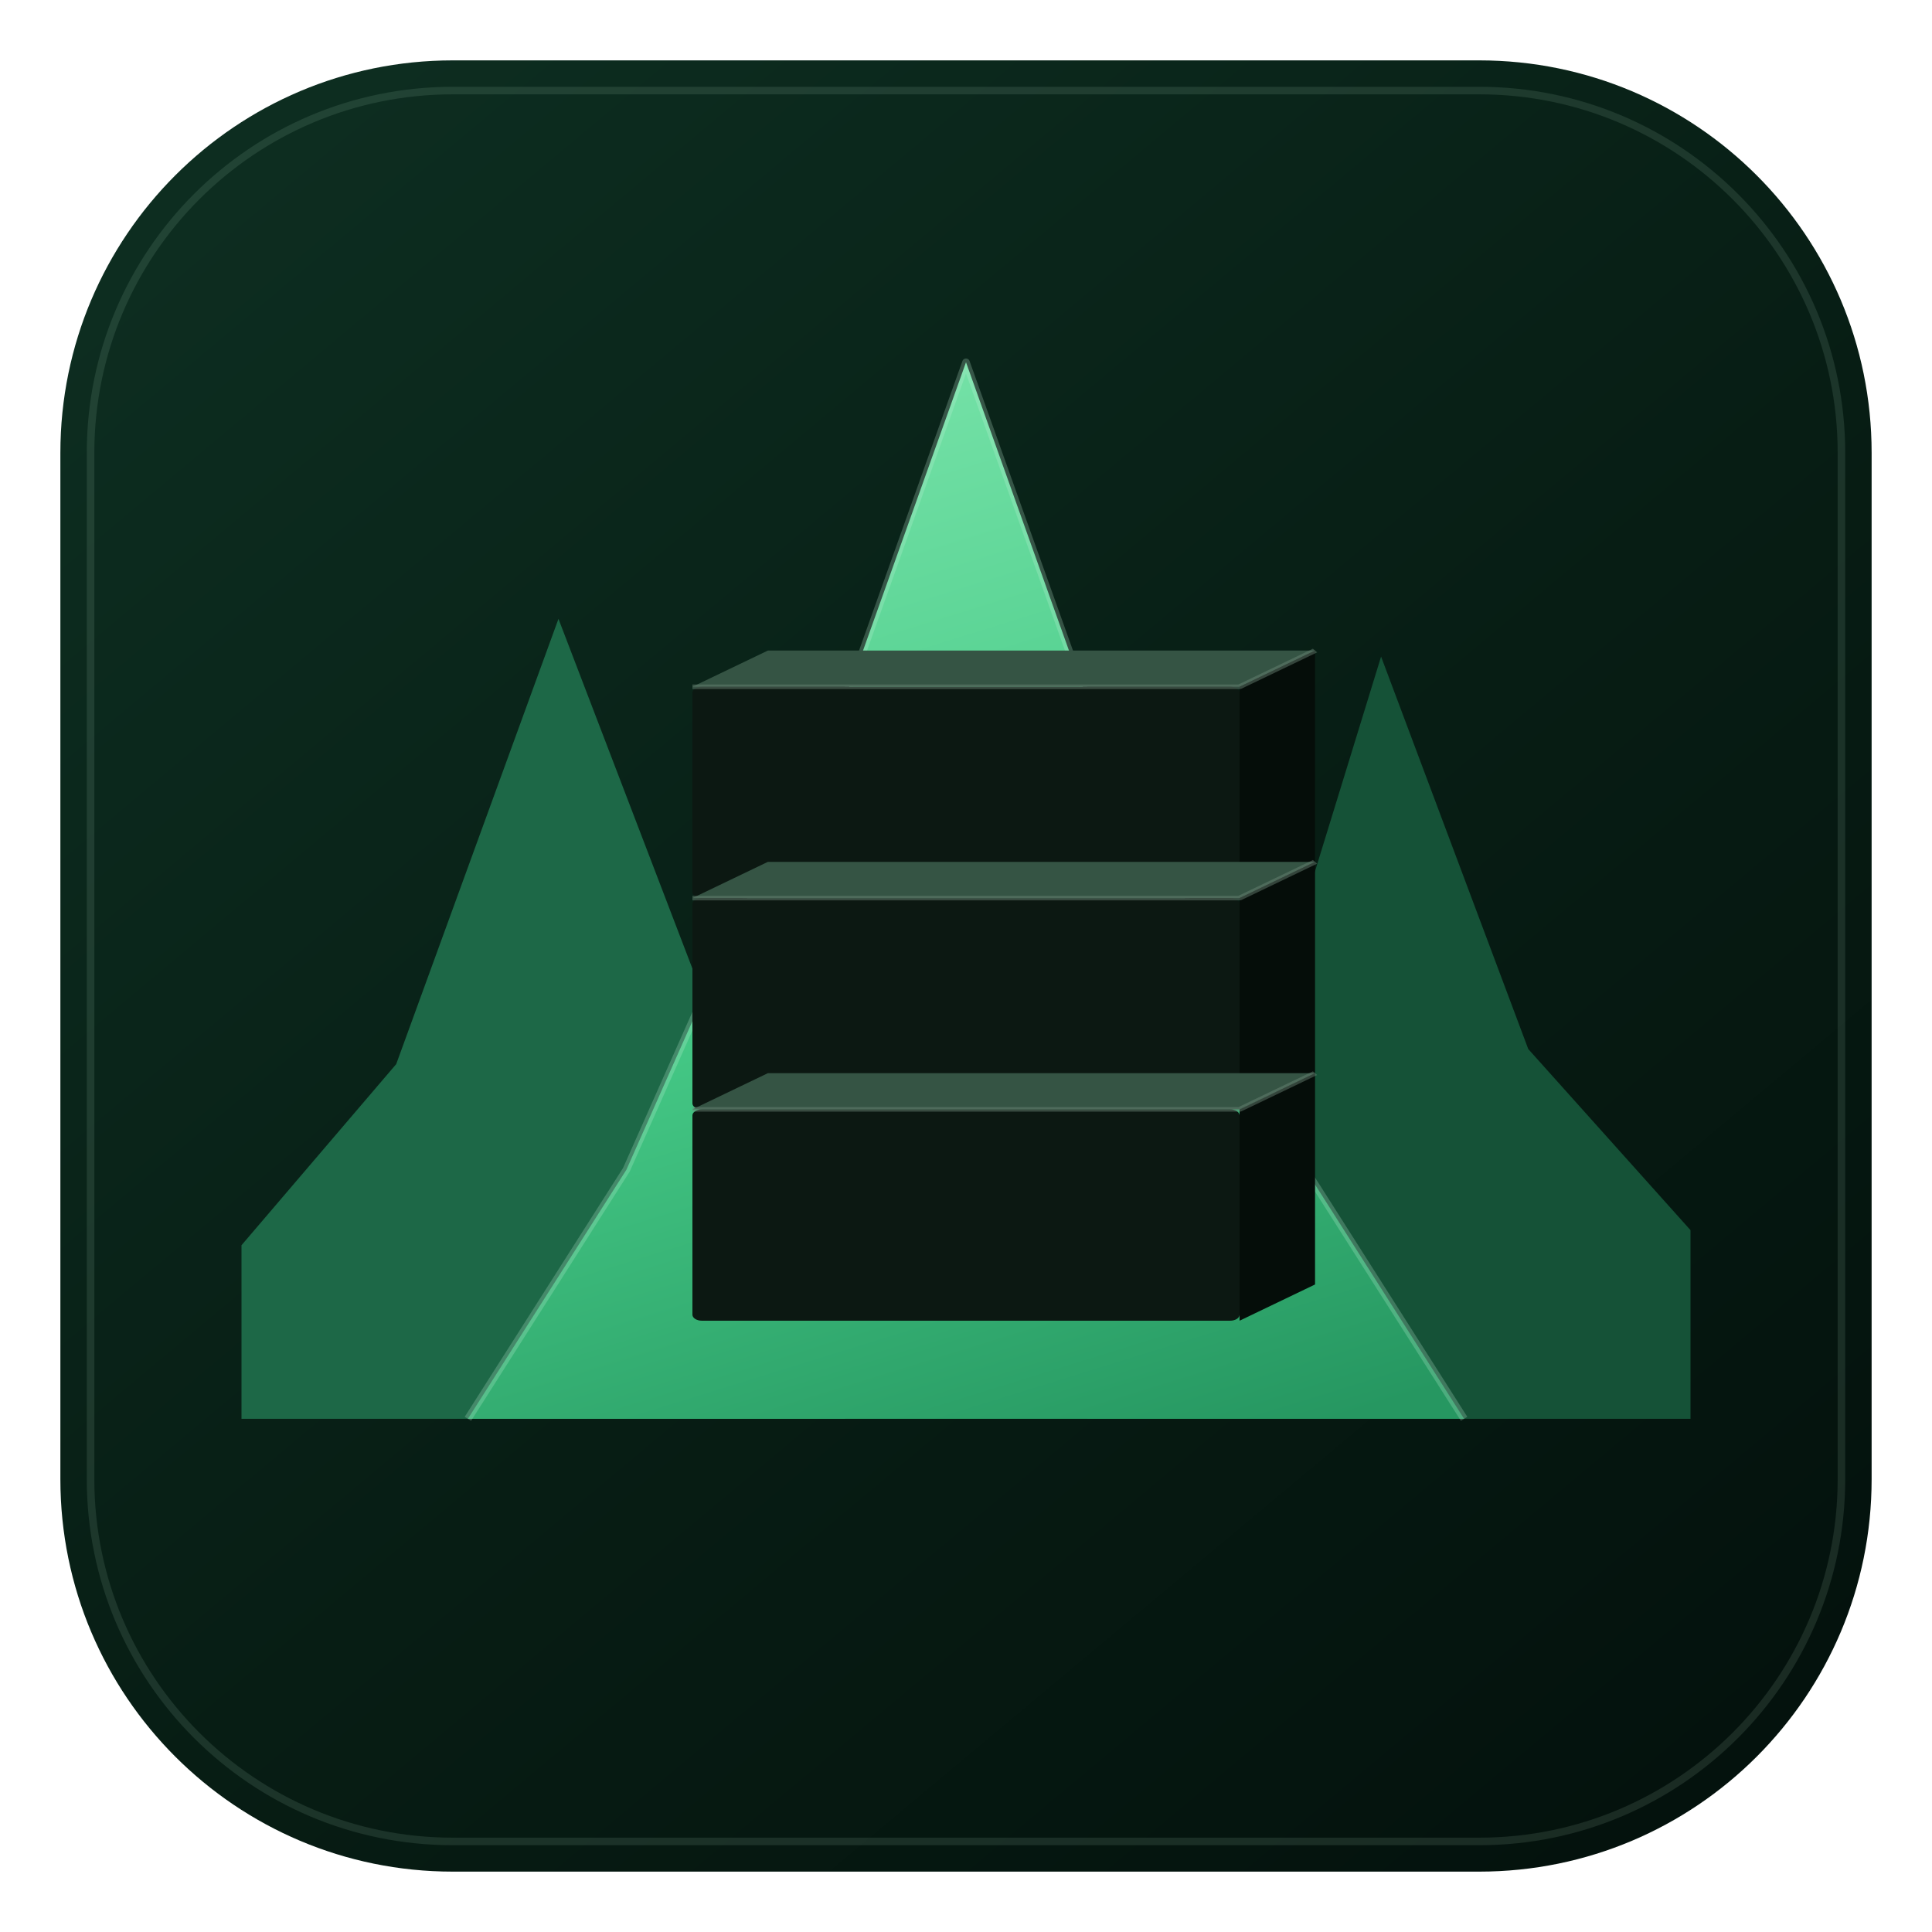
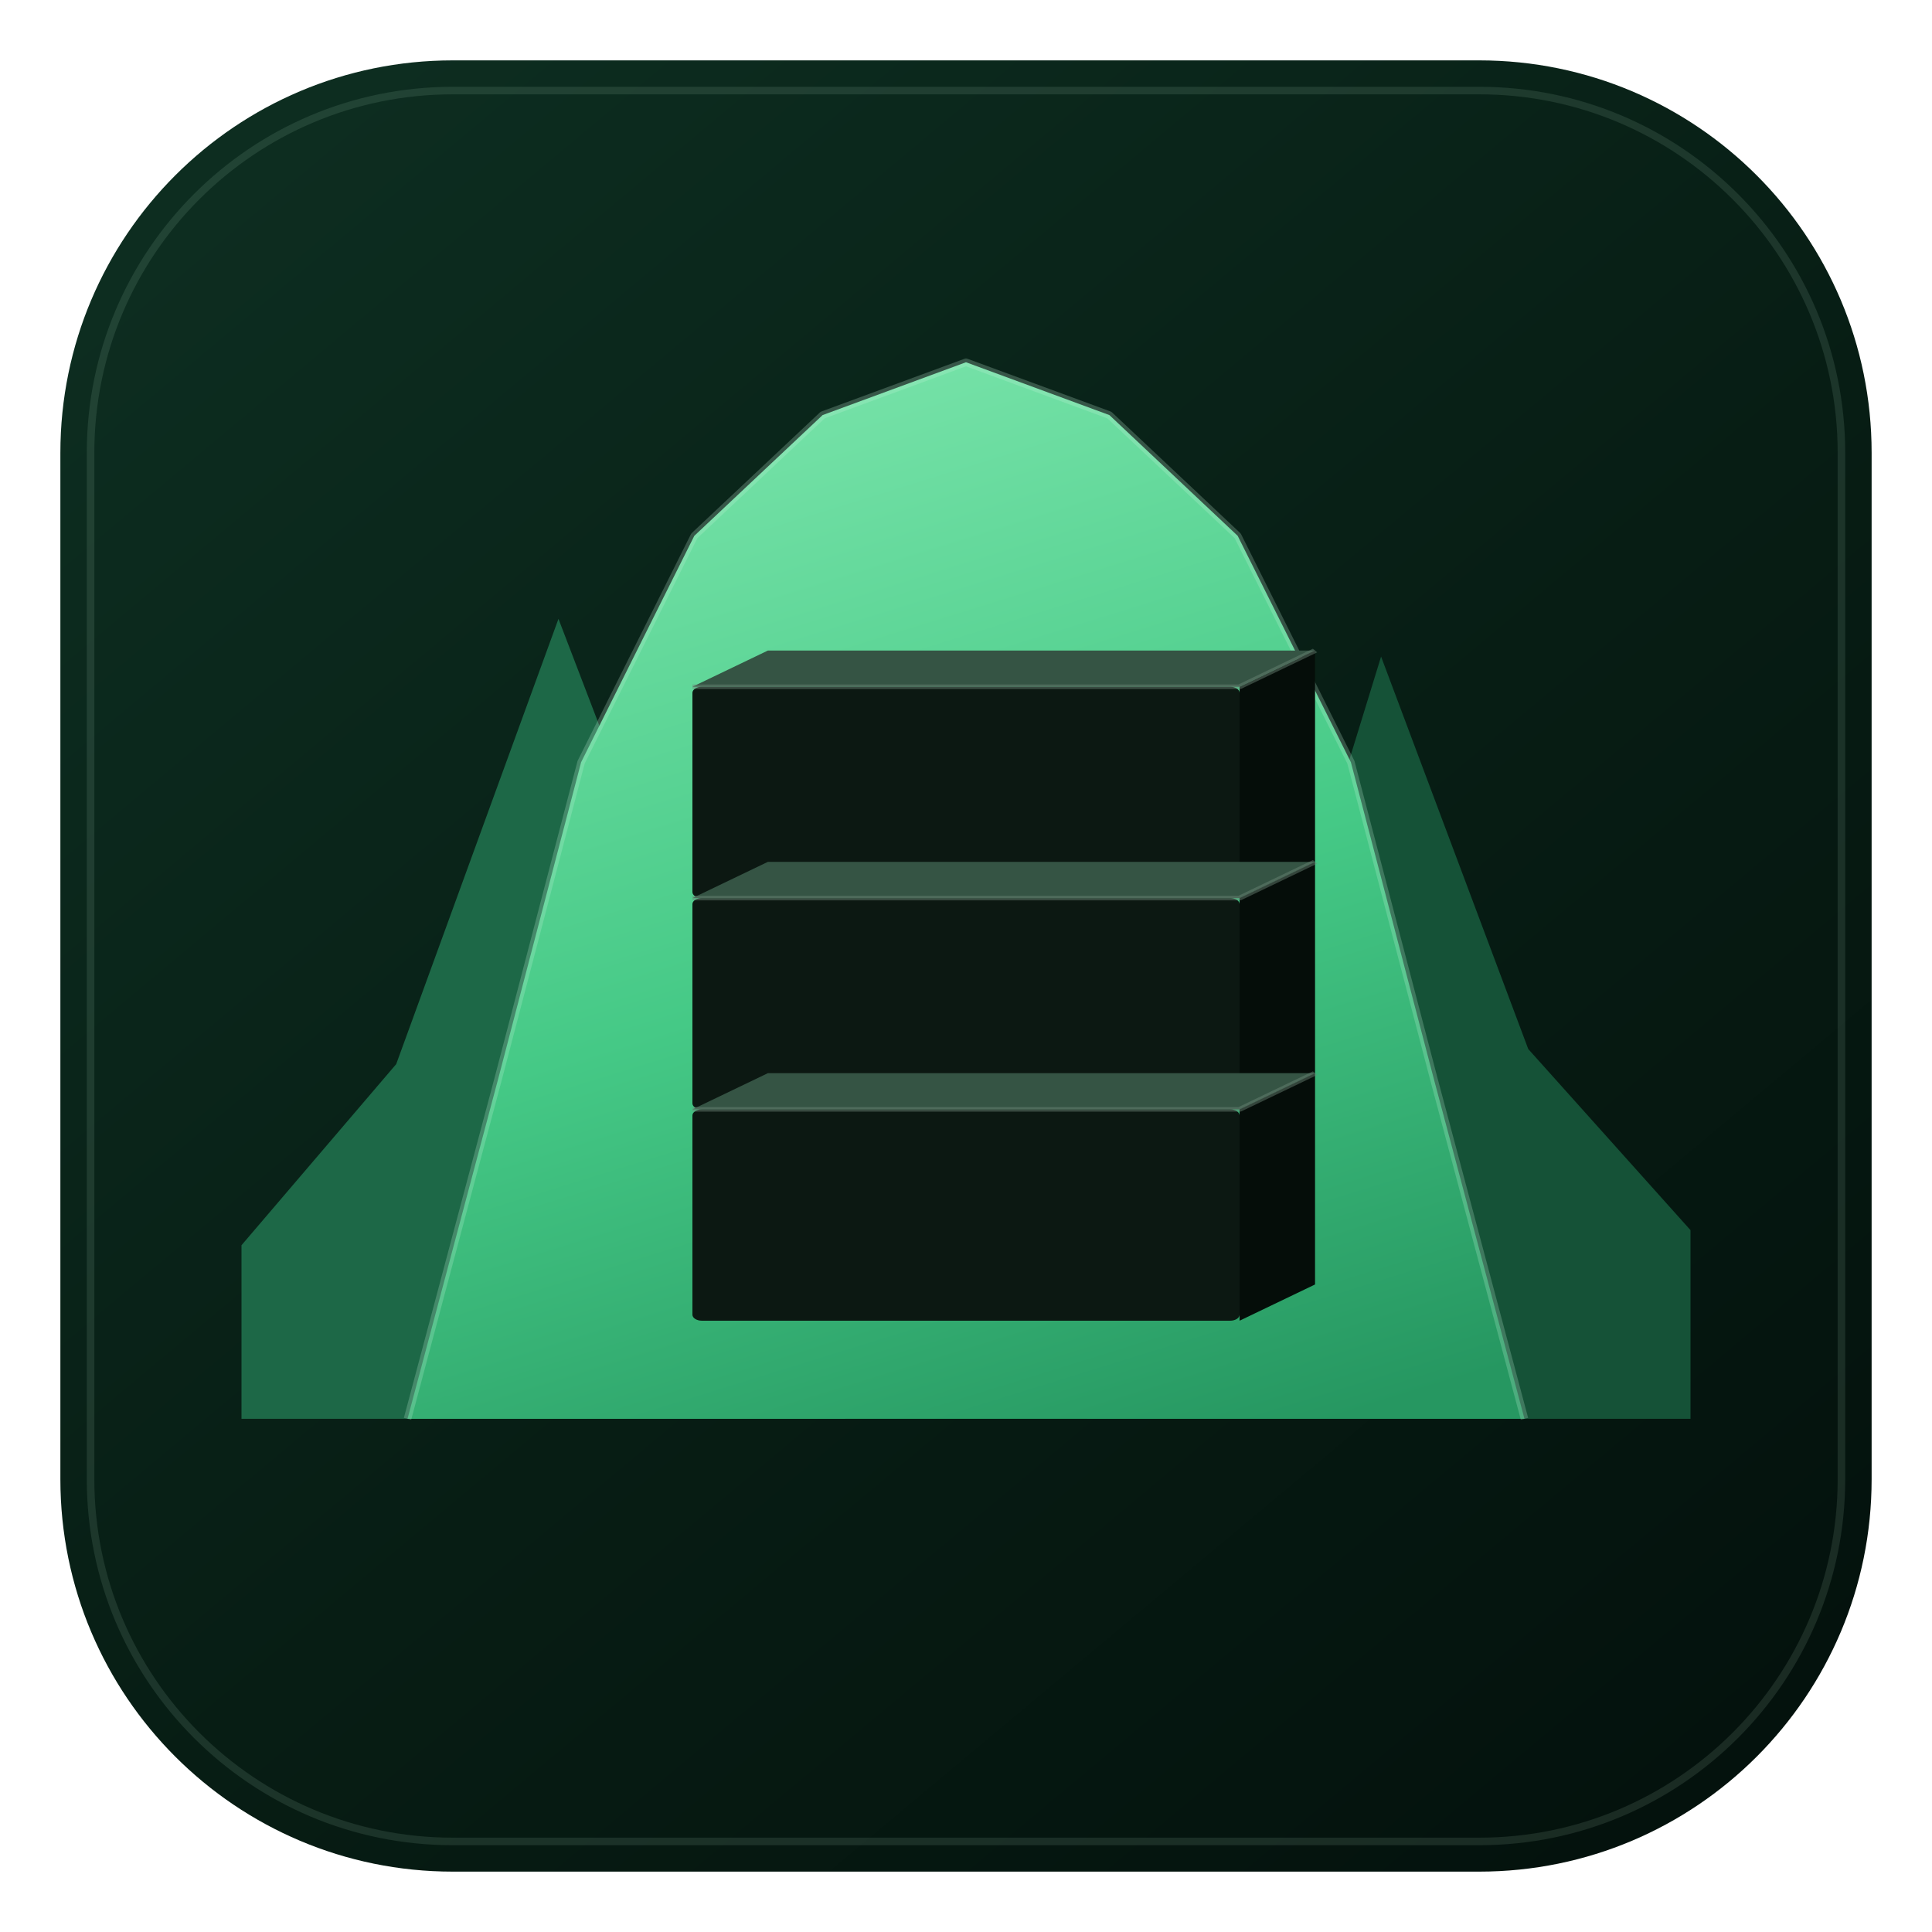
<svg xmlns="http://www.w3.org/2000/svg" viewBox="0 0 512 512" role="img" aria-labelledby="title description">
  <defs>
    <linearGradient id="backdrop" x1="72" y1="40" x2="440" y2="480" gradientUnits="userSpaceOnUse">
      <stop offset="0" stop-color="#0d2d20" />
      <stop offset="0.55" stop-color="#071d14" />
      <stop offset="1" stop-color="#04120d" />
    </linearGradient>
    <linearGradient id="ridge-center" x1="220" y1="100" x2="310" y2="390" gradientUnits="userSpaceOnUse">
      <stop offset="0" stop-color="#76e2a8" />
      <stop offset="0.5" stop-color="#45c986" />
      <stop offset="1" stop-color="#269761" />
    </linearGradient>
    <linearGradient id="gold" x1="0" y1="0" x2="1" y2="0">
      <stop offset="0" stop-color="#b9994e" />
      <stop offset="0.5" stop-color="#e2cb87" />
      <stop offset="1" stop-color="#b5974c" />
    </linearGradient>
  </defs>
  <rect x="16" y="16" width="480" height="480" rx="104" fill="url(#backdrop)" />
  <rect x="24" y="24" width="464" height="464" rx="96" fill="none" stroke="#b8e5ca" stroke-opacity="0.12" stroke-width="2" />
  <g id="ridges">
    <path id="left-ridge" d="M64 376V330L105 282L148 164L184 258L224 340V376Z" fill="#1d6847" />
    <path id="right-ridge" d="M288 376L326 304L366 174L405 278L448 326V376Z" fill="#155237" />
-     <path id="middle-ridge" d="M124 376L166 310L198 238L226 180L256 96L286 180L314 238L346 310L388 376Z" fill="url(#ridge-center)" />
-     <path d="M124 376L166 310L198 238L226 180L256 96L286 180L314 238L346 310L388 376" fill="none" stroke="#c5f4d8" stroke-opacity="0.24" stroke-width="2" stroke-linejoin="round" />
+     <path id="middle-ridge" d="M108 376L132 286L154 202L184 142L218 110L256 96L294 110L328 142L358 202L380 286L404 376Z" fill="url(#ridge-center)" />
+     <path d="M108 376L132 286L154 202L184 142L218 110L256 96L294 110L328 142L358 202L380 286L404 376" fill="none" stroke="#c5f4d8" stroke-opacity="0.24" stroke-width="2" stroke-linejoin="round" />
  </g>
  <g id="stacked-blocks" stroke-linejoin="round" transform="translate(-64 46) scale(1.25 .8)">
    <g id="cube-top">
      <path d="M198 170L214 158H330L314 170Z" fill="#355444" />
      <path d="M314 170L330 158V228L314 240Z" fill="#050d09" />
      <rect x="198" y="170" width="116" height="70" rx="2" fill="#0c1812" />
      <path d="M198 170H314L330 158" fill="none" stroke="#6d8978" stroke-opacity="0.45" stroke-width="1.5" />
    </g>
    <g id="cube-middle">
      <path d="M198 240L214 228H330L314 240Z" fill="#355444" />
      <path d="M314 240L330 228V298L314 310Z" fill="#050d09" />
      <rect x="198" y="240" width="116" height="70" rx="2" fill="#0c1812" />
      <path d="M198 240H314L330 228" fill="none" stroke="#6d8978" stroke-opacity="0.45" stroke-width="1.5" />
    </g>
    <g id="cube-bottom">
      <path d="M198 310L214 298H330L314 310Z" fill="#355444" />
      <path d="M314 310L330 298V368L314 380Z" fill="#050d09" />
      <rect x="198" y="310" width="116" height="70" rx="2" fill="#0c1812" />
      <path d="M198 310H314L330 298" fill="none" stroke="#6d8978" stroke-opacity="0.45" stroke-width="1.5" />
    </g>
  </g>
</svg>
